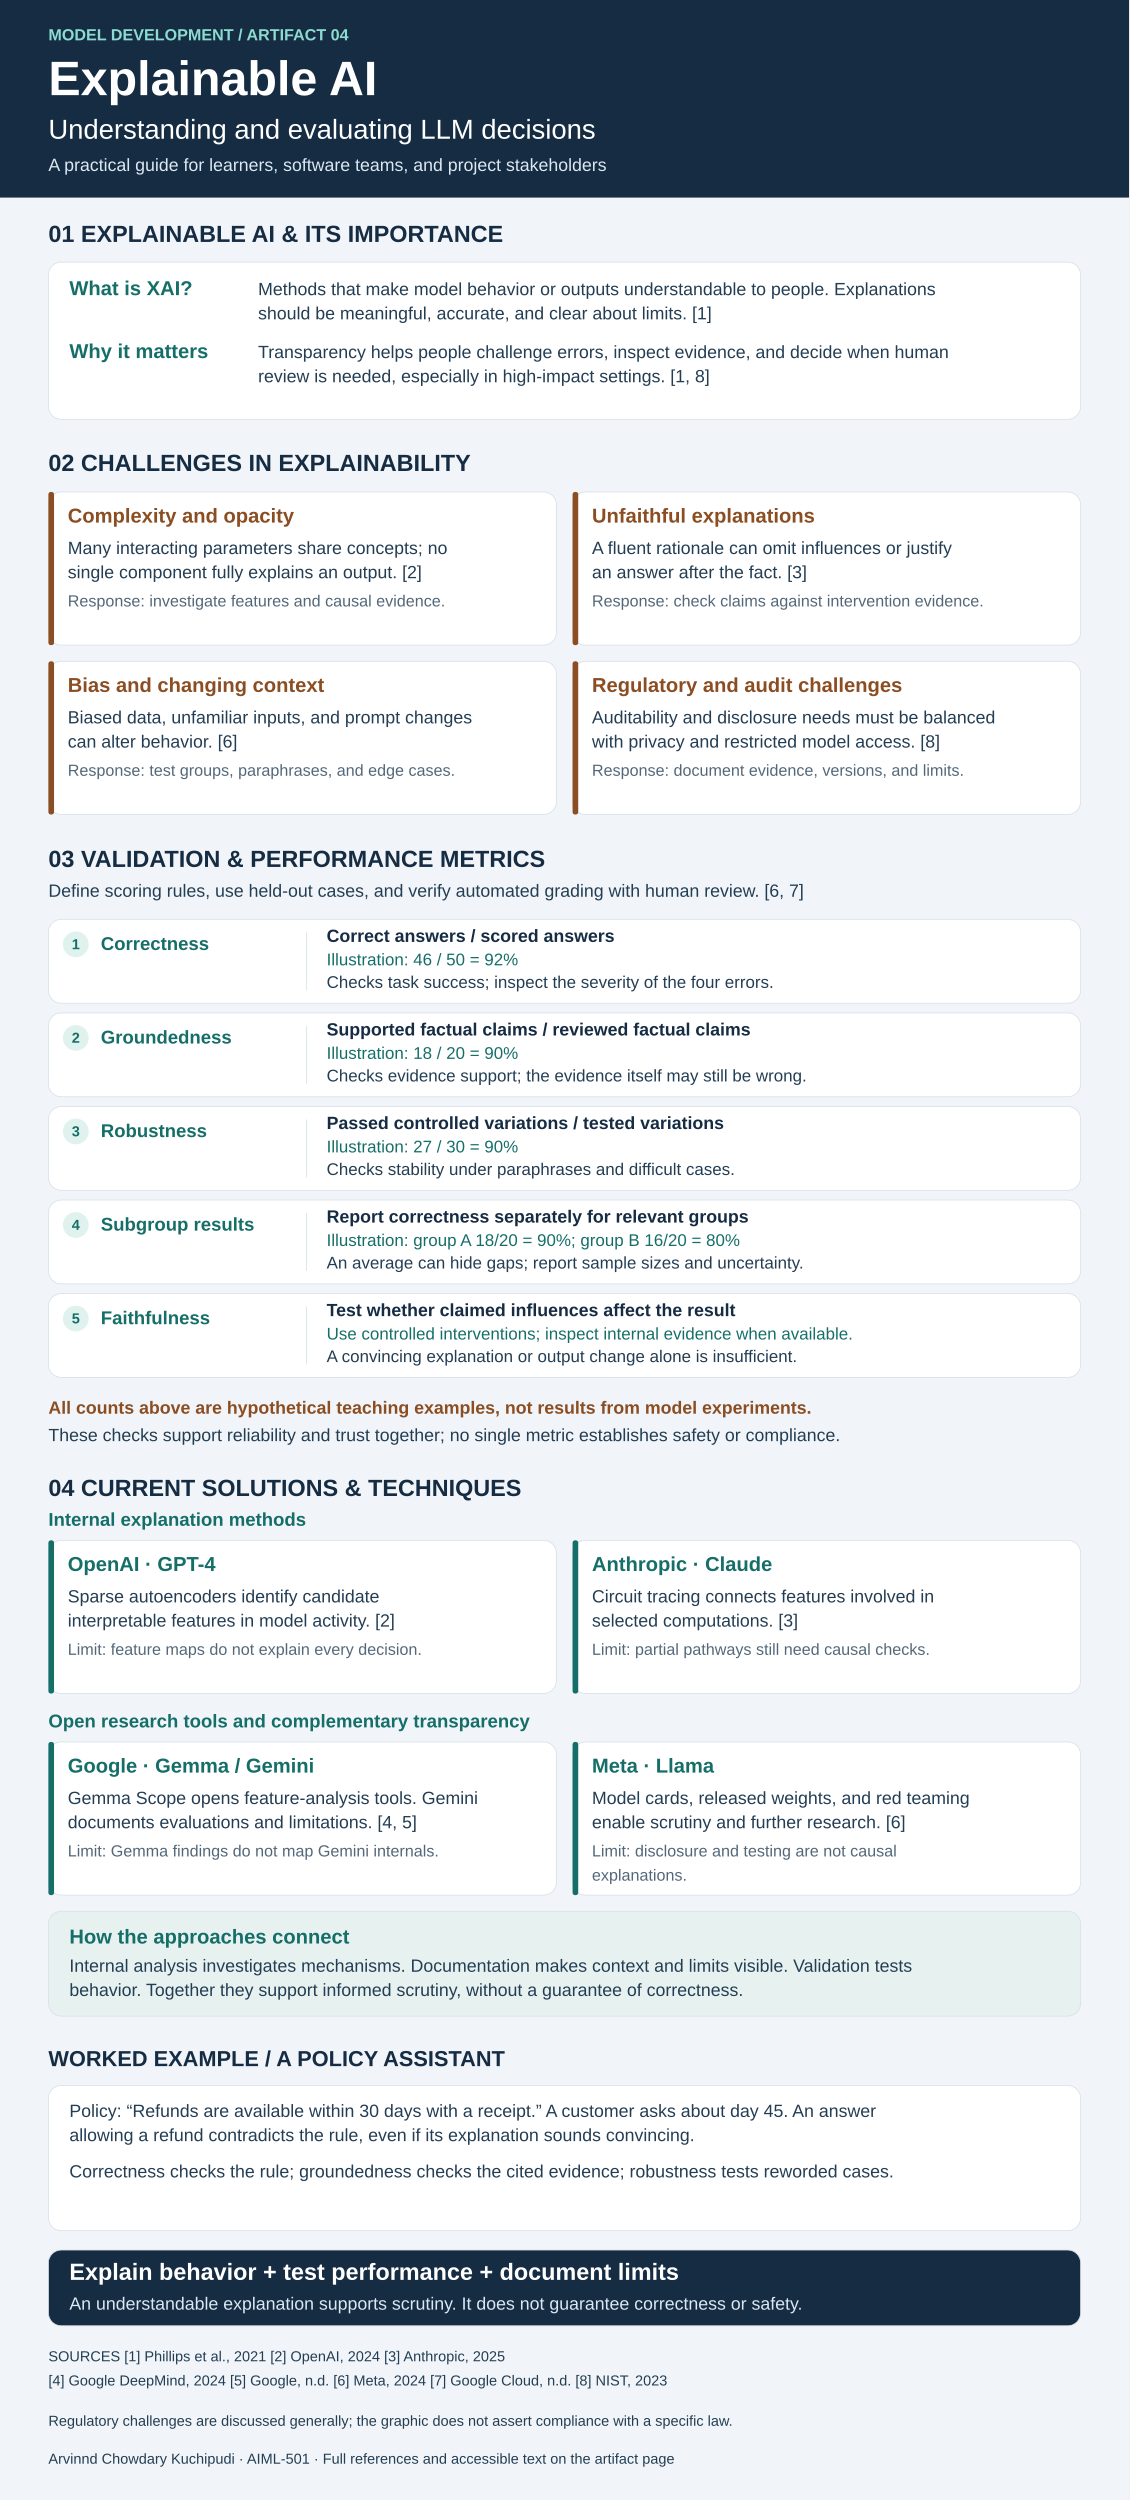
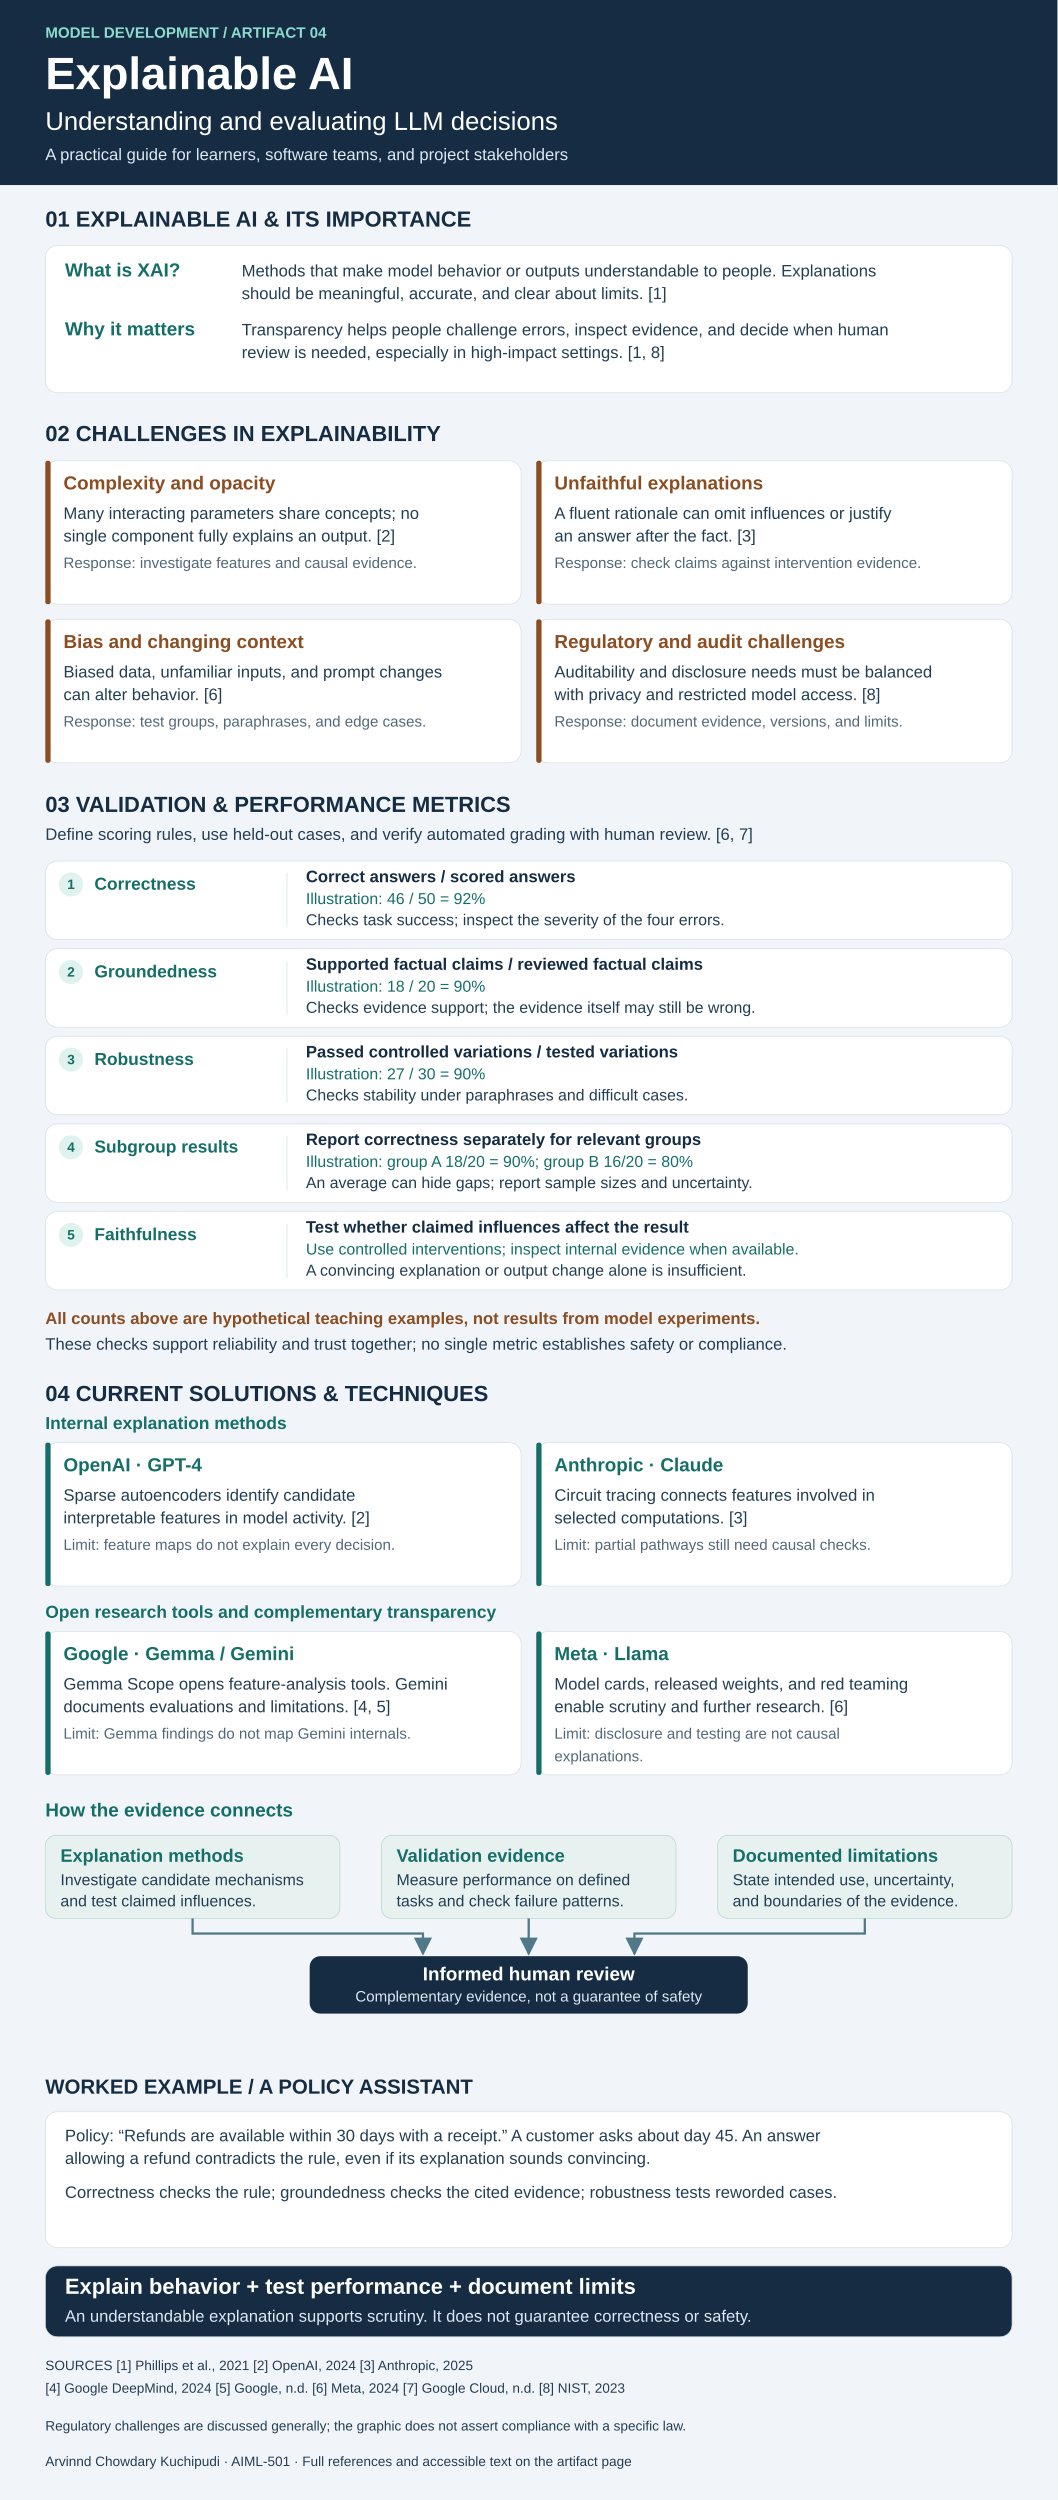
- <svg xmlns="http://www.w3.org/2000/svg" width="1400" height="3100" viewBox="0 0 1400 3100" role="img" aria-labelledby="title desc">
-   <rect width="1400" height="3100" fill="#f1f5f9" />
+ <svg xmlns="http://www.w3.org/2000/svg" width="1400" height="3310" viewBox="0 0 1400 3310" role="img" aria-labelledby="title desc">
+   <rect width="1400" height="3310" fill="#f1f5f9" />
  <rect width="1400" height="245" fill="#152c43" />
  <text x="60" y="50" font-family="Arial,sans-serif" font-size="20" fill="#8cdbd0" font-weight="700">MODEL DEVELOPMENT / ARTIFACT 04</text>
  <text x="60" y="118" font-family="Arial,sans-serif" font-size="60" fill="#ffffff" font-weight="700">Explainable AI</text>
  <text x="60" y="172" font-family="Arial,sans-serif" font-size="34" fill="#ffffff" font-weight="400">Understanding and evaluating LLM decisions</text>
  <text x="60" y="212" font-family="Arial,sans-serif" font-size="22" fill="#dce8f3" font-weight="400">A practical guide for learners, software teams, and project stakeholders</text>
  <text x="60" y="300" font-family="Arial,sans-serif" font-size="29" fill="#152c43" font-weight="700">01  EXPLAINABLE AI &amp; ITS IMPORTANCE</text>
  <rect x="60" y="325" width="1280" height="195" rx="16" fill="#ffffff" stroke="#d7e0e8" />
  <text x="86" y="366" font-family="Arial,sans-serif" font-size="25" fill="#156e68" font-weight="700">What is XAI?</text>
  <text x="320" y="366" font-family="Arial,sans-serif" font-size="22" fill="#233d53" font-weight="400">Methods that make model behavior or outputs understandable to people. Explanations</text>
  <text x="320" y="396" font-family="Arial,sans-serif" font-size="22" fill="#233d53" font-weight="400">should be meaningful, accurate, and clear about limits. [1]</text>
  <text x="86" y="444" font-family="Arial,sans-serif" font-size="25" fill="#156e68" font-weight="700">Why it matters</text>
  <text x="320" y="444" font-family="Arial,sans-serif" font-size="22" fill="#233d53" font-weight="400">Transparency helps people challenge errors, inspect evidence, and decide when human</text>
  <text x="320" y="474" font-family="Arial,sans-serif" font-size="22" fill="#233d53" font-weight="400">review is needed, especially in high-impact settings. [1, 8]</text>
  <text x="60" y="584" font-family="Arial,sans-serif" font-size="29" fill="#152c43" font-weight="700">02  CHALLENGES IN EXPLAINABILITY</text>
  <rect x="60" y="610" width="630" height="190" rx="16" fill="#ffffff" stroke="#d7e0e8" />
  <rect x="60" y="610" width="7" height="190" rx="3" fill="#8b4d22" />
  <text x="84" y="648" font-family="Arial,sans-serif" font-size="25" fill="#8b4d22" font-weight="700">Complexity and opacity</text>
  <text x="84" y="687" font-family="Arial,sans-serif" font-size="22" fill="#233d53" font-weight="400">Many interacting parameters share concepts; no</text>
  <text x="84" y="717" font-family="Arial,sans-serif" font-size="22" fill="#233d53" font-weight="400">single component fully explains an output. [2]</text>
  <text x="84" y="752" font-family="Arial,sans-serif" font-size="20" fill="#536779" font-weight="400">Response: investigate features and causal evidence.</text>
  <rect x="710" y="610" width="630" height="190" rx="16" fill="#ffffff" stroke="#d7e0e8" />
  <rect x="710" y="610" width="7" height="190" rx="3" fill="#8b4d22" />
  <text x="734" y="648" font-family="Arial,sans-serif" font-size="25" fill="#8b4d22" font-weight="700">Unfaithful explanations</text>
  <text x="734" y="687" font-family="Arial,sans-serif" font-size="22" fill="#233d53" font-weight="400">A fluent rationale can omit influences or justify</text>
  <text x="734" y="717" font-family="Arial,sans-serif" font-size="22" fill="#233d53" font-weight="400">an answer after the fact. [3]</text>
  <text x="734" y="752" font-family="Arial,sans-serif" font-size="20" fill="#536779" font-weight="400">Response: check claims against intervention evidence.</text>
  <rect x="60" y="820" width="630" height="190" rx="16" fill="#ffffff" stroke="#d7e0e8" />
  <rect x="60" y="820" width="7" height="190" rx="3" fill="#8b4d22" />
  <text x="84" y="858" font-family="Arial,sans-serif" font-size="25" fill="#8b4d22" font-weight="700">Bias and changing context</text>
  <text x="84" y="897" font-family="Arial,sans-serif" font-size="22" fill="#233d53" font-weight="400">Biased data, unfamiliar inputs, and prompt changes</text>
  <text x="84" y="927" font-family="Arial,sans-serif" font-size="22" fill="#233d53" font-weight="400">can alter behavior. [6]</text>
  <text x="84" y="962" font-family="Arial,sans-serif" font-size="20" fill="#536779" font-weight="400">Response: test groups, paraphrases, and edge cases.</text>
  <rect x="710" y="820" width="630" height="190" rx="16" fill="#ffffff" stroke="#d7e0e8" />
  <rect x="710" y="820" width="7" height="190" rx="3" fill="#8b4d22" />
  <text x="734" y="858" font-family="Arial,sans-serif" font-size="25" fill="#8b4d22" font-weight="700">Regulatory and audit challenges</text>
  <text x="734" y="897" font-family="Arial,sans-serif" font-size="22" fill="#233d53" font-weight="400">Auditability and disclosure needs must be balanced</text>
  <text x="734" y="927" font-family="Arial,sans-serif" font-size="22" fill="#233d53" font-weight="400">with privacy and restricted model access. [8]</text>
  <text x="734" y="962" font-family="Arial,sans-serif" font-size="20" fill="#536779" font-weight="400">Response: document evidence, versions, and limits.</text>
  <text x="60" y="1075" font-family="Arial,sans-serif" font-size="29" fill="#152c43" font-weight="700">03  VALIDATION &amp; PERFORMANCE METRICS</text>
  <text x="60" y="1112" font-family="Arial,sans-serif" font-size="22" fill="#233d53" font-weight="400">Define scoring rules, use held-out cases, and verify automated grading with human review. [6, 7]</text>
  <rect x="60" y="1140" width="1280" height="104" rx="16" fill="#ffffff" stroke="#d7e0e8" />
  <circle cx="94" cy="1171" r="16" fill="#e0f2ee" />
  <text x="89" y="1177" font-family="Arial,sans-serif" font-size="18" fill="#156e68" font-weight="700">1</text>
  <text x="125" y="1178" font-family="Arial,sans-serif" font-size="23" fill="#156e68" font-weight="700">Correctness</text>
  <path d="M380 1156V1228" stroke="#d5e3e8" />
  <text x="405" y="1168" font-family="Arial,sans-serif" font-size="22" fill="#152c43" font-weight="700">Correct answers / scored answers</text>
  <text x="405" y="1197" font-family="Arial,sans-serif" font-size="21" fill="#156e68" font-weight="400">Illustration: 46 / 50 = 92%</text>
  <text x="405" y="1225" font-family="Arial,sans-serif" font-size="21" fill="#233d53" font-weight="400">Checks task success; inspect the severity of the four errors.</text>
  <rect x="60" y="1256" width="1280" height="104" rx="16" fill="#ffffff" stroke="#d7e0e8" />
  <circle cx="94" cy="1287" r="16" fill="#e0f2ee" />
  <text x="89" y="1293" font-family="Arial,sans-serif" font-size="18" fill="#156e68" font-weight="700">2</text>
  <text x="125" y="1294" font-family="Arial,sans-serif" font-size="23" fill="#156e68" font-weight="700">Groundedness</text>
  <path d="M380 1272V1344" stroke="#d5e3e8" />
  <text x="405" y="1284" font-family="Arial,sans-serif" font-size="22" fill="#152c43" font-weight="700">Supported factual claims / reviewed factual claims</text>
  <text x="405" y="1313" font-family="Arial,sans-serif" font-size="21" fill="#156e68" font-weight="400">Illustration: 18 / 20 = 90%</text>
  <text x="405" y="1341" font-family="Arial,sans-serif" font-size="21" fill="#233d53" font-weight="400">Checks evidence support; the evidence itself may still be wrong.</text>
  <rect x="60" y="1372" width="1280" height="104" rx="16" fill="#ffffff" stroke="#d7e0e8" />
  <circle cx="94" cy="1403" r="16" fill="#e0f2ee" />
  <text x="89" y="1409" font-family="Arial,sans-serif" font-size="18" fill="#156e68" font-weight="700">3</text>
  <text x="125" y="1410" font-family="Arial,sans-serif" font-size="23" fill="#156e68" font-weight="700">Robustness</text>
  <path d="M380 1388V1460" stroke="#d5e3e8" />
  <text x="405" y="1400" font-family="Arial,sans-serif" font-size="22" fill="#152c43" font-weight="700">Passed controlled variations / tested variations</text>
  <text x="405" y="1429" font-family="Arial,sans-serif" font-size="21" fill="#156e68" font-weight="400">Illustration: 27 / 30 = 90%</text>
  <text x="405" y="1457" font-family="Arial,sans-serif" font-size="21" fill="#233d53" font-weight="400">Checks stability under paraphrases and difficult cases.</text>
  <rect x="60" y="1488" width="1280" height="104" rx="16" fill="#ffffff" stroke="#d7e0e8" />
  <circle cx="94" cy="1519" r="16" fill="#e0f2ee" />
  <text x="89" y="1525" font-family="Arial,sans-serif" font-size="18" fill="#156e68" font-weight="700">4</text>
  <text x="125" y="1526" font-family="Arial,sans-serif" font-size="23" fill="#156e68" font-weight="700">Subgroup results</text>
  <path d="M380 1504V1576" stroke="#d5e3e8" />
  <text x="405" y="1516" font-family="Arial,sans-serif" font-size="22" fill="#152c43" font-weight="700">Report correctness separately for relevant groups</text>
  <text x="405" y="1545" font-family="Arial,sans-serif" font-size="21" fill="#156e68" font-weight="400">Illustration: group A 18/20 = 90%; group B 16/20 = 80%</text>
  <text x="405" y="1573" font-family="Arial,sans-serif" font-size="21" fill="#233d53" font-weight="400">An average can hide gaps; report sample sizes and uncertainty.</text>
  <rect x="60" y="1604" width="1280" height="104" rx="16" fill="#ffffff" stroke="#d7e0e8" />
  <circle cx="94" cy="1635" r="16" fill="#e0f2ee" />
  <text x="89" y="1641" font-family="Arial,sans-serif" font-size="18" fill="#156e68" font-weight="700">5</text>
  <text x="125" y="1642" font-family="Arial,sans-serif" font-size="23" fill="#156e68" font-weight="700">Faithfulness</text>
  <path d="M380 1620V1692" stroke="#d5e3e8" />
  <text x="405" y="1632" font-family="Arial,sans-serif" font-size="22" fill="#152c43" font-weight="700">Test whether claimed influences affect the result</text>
  <text x="405" y="1661" font-family="Arial,sans-serif" font-size="21" fill="#156e68" font-weight="400">Use controlled interventions; inspect internal evidence when available.</text>
  <text x="405" y="1689" font-family="Arial,sans-serif" font-size="21" fill="#233d53" font-weight="400">A convincing explanation or output change alone is insufficient.</text>
  <text x="60" y="1753" font-family="Arial,sans-serif" font-size="22" fill="#8b4d22" font-weight="700">All counts above are hypothetical teaching examples, not results from model experiments.</text>
  <text x="60" y="1787" font-family="Arial,sans-serif" font-size="22" fill="#233d53" font-weight="400">These checks support reliability and trust together; no single metric establishes safety or compliance.</text>
  <text x="60" y="1855" font-family="Arial,sans-serif" font-size="29" fill="#152c43" font-weight="700">04  CURRENT SOLUTIONS &amp; TECHNIQUES</text>
  <text x="60" y="1892" font-family="Arial,sans-serif" font-size="23" fill="#156e68" font-weight="700">Internal explanation methods</text>
  <rect x="60" y="1910" width="630" height="190" rx="16" fill="#ffffff" stroke="#d7e0e8" />
  <rect x="60" y="1910" width="7" height="190" rx="3" fill="#156e68" />
  <text x="84" y="1948" font-family="Arial,sans-serif" font-size="25" fill="#156e68" font-weight="700">OpenAI · GPT-4</text>
  <text x="84" y="1987" font-family="Arial,sans-serif" font-size="22" fill="#233d53" font-weight="400">Sparse autoencoders identify candidate</text>
  <text x="84" y="2017" font-family="Arial,sans-serif" font-size="22" fill="#233d53" font-weight="400">interpretable features in model activity. [2]</text>
  <text x="84" y="2052" font-family="Arial,sans-serif" font-size="20" fill="#536779" font-weight="400">Limit: feature maps do not explain every decision.</text>
  <rect x="710" y="1910" width="630" height="190" rx="16" fill="#ffffff" stroke="#d7e0e8" />
  <rect x="710" y="1910" width="7" height="190" rx="3" fill="#156e68" />
  <text x="734" y="1948" font-family="Arial,sans-serif" font-size="25" fill="#156e68" font-weight="700">Anthropic · Claude</text>
  <text x="734" y="1987" font-family="Arial,sans-serif" font-size="22" fill="#233d53" font-weight="400">Circuit tracing connects features involved in</text>
  <text x="734" y="2017" font-family="Arial,sans-serif" font-size="22" fill="#233d53" font-weight="400">selected computations. [3]</text>
  <text x="734" y="2052" font-family="Arial,sans-serif" font-size="20" fill="#536779" font-weight="400">Limit: partial pathways still need causal checks.</text>
  <text x="60" y="2142" font-family="Arial,sans-serif" font-size="23" fill="#156e68" font-weight="700">Open research tools and complementary transparency</text>
  <rect x="60" y="2160" width="630" height="190" rx="16" fill="#ffffff" stroke="#d7e0e8" />
  <rect x="60" y="2160" width="7" height="190" rx="3" fill="#156e68" />
  <text x="84" y="2198" font-family="Arial,sans-serif" font-size="25" fill="#156e68" font-weight="700">Google · Gemma / Gemini</text>
  <text x="84" y="2237" font-family="Arial,sans-serif" font-size="22" fill="#233d53" font-weight="400">Gemma Scope opens feature-analysis tools. Gemini</text>
  <text x="84" y="2267" font-family="Arial,sans-serif" font-size="22" fill="#233d53" font-weight="400">documents evaluations and limitations. [4, 5]</text>
  <text x="84" y="2302" font-family="Arial,sans-serif" font-size="20" fill="#536779" font-weight="400">Limit: Gemma findings do not map Gemini internals.</text>
  <rect x="710" y="2160" width="630" height="190" rx="16" fill="#ffffff" stroke="#d7e0e8" />
  <rect x="710" y="2160" width="7" height="190" rx="3" fill="#156e68" />
  <text x="734" y="2198" font-family="Arial,sans-serif" font-size="25" fill="#156e68" font-weight="700">Meta · Llama</text>
  <text x="734" y="2237" font-family="Arial,sans-serif" font-size="22" fill="#233d53" font-weight="400">Model cards, released weights, and red teaming</text>
  <text x="734" y="2267" font-family="Arial,sans-serif" font-size="22" fill="#233d53" font-weight="400">enable scrutiny and further research. [6]</text>
  <text x="734" y="2302" font-family="Arial,sans-serif" font-size="20" fill="#536779" font-weight="400">Limit: disclosure and testing are not causal</text>
  <text x="734" y="2332" font-family="Arial,sans-serif" font-size="20" fill="#536779" font-weight="400">explanations.</text>
-   <rect x="60" y="2370" width="1280" height="130" rx="16" fill="#e7f2f0" stroke="#d7e0e8" />
-   <text x="86" y="2410" font-family="Arial,sans-serif" font-size="25" fill="#156e68" font-weight="700">How the approaches connect</text>
-   <text x="86" y="2445" font-family="Arial,sans-serif" font-size="22" fill="#233d53" font-weight="400">Internal analysis investigates mechanisms. Documentation makes context and limits visible. Validation tests</text>
-   <text x="86" y="2475" font-family="Arial,sans-serif" font-size="22" fill="#233d53" font-weight="400">behavior. Together they support informed scrutiny, without a guarantee of correctness.</text>
-   <text x="60" y="2562" font-family="Arial,sans-serif" font-size="27" fill="#152c43" font-weight="700">WORKED EXAMPLE  /  A POLICY ASSISTANT</text>
-   <rect x="60" y="2586" width="1280" height="180" rx="16" fill="#ffffff" stroke="#d7e0e8" />
-   <text x="86" y="2625" font-family="Arial,sans-serif" font-size="22" fill="#233d53" font-weight="400">Policy: “Refunds are available within 30 days with a receipt.” A customer asks about day 45. An answer</text>
-   <text x="86" y="2655" font-family="Arial,sans-serif" font-size="22" fill="#233d53" font-weight="400">allowing a refund contradicts the rule, even if its explanation sounds convincing.</text>
-   <text x="86" y="2700" font-family="Arial,sans-serif" font-size="22" fill="#233d53" font-weight="400">Correctness checks the rule; groundedness checks the cited evidence; robustness tests reworded cases.</text>
-   <rect x="60" y="2790" width="1280" height="94" rx="16" fill="#152c43" stroke="#d7e0e8" />
-   <text x="86" y="2827" font-family="Arial,sans-serif" font-size="29" fill="#ffffff" font-weight="700">Explain behavior + test performance + document limits</text>
-   <text x="86" y="2864" font-family="Arial,sans-serif" font-size="22" fill="#dce8f3" font-weight="400">An understandable explanation supports scrutiny. It does not guarantee correctness or safety.</text>
-   <text x="60" y="2928" font-family="Arial,sans-serif" font-size="18" fill="#233d53" font-weight="400">SOURCES  [1] Phillips et al., 2021  [2] OpenAI, 2024  [3] Anthropic, 2025</text>
-   <text x="60" y="2958" font-family="Arial,sans-serif" font-size="18" fill="#233d53" font-weight="400">[4] Google DeepMind, 2024  [5] Google, n.d.  [6] Meta, 2024  [7] Google Cloud, n.d.  [8] NIST, 2023</text>
-   <text x="60" y="3008" font-family="Arial,sans-serif" font-size="18" fill="#233d53" font-weight="400">Regulatory challenges are discussed generally; the graphic does not assert compliance with a specific law.</text>
-   <text x="60" y="3055" font-family="Arial,sans-serif" font-size="18" fill="#233d53" font-weight="400">Arvinnd Chowdary Kuchipudi · AIML-501 · Full references and accessible text on the artifact page</text>
+   <g aria-label="Three complementary sources of evidence support informed human review">
+     <text x="60" y="2405" font-family="Arial,sans-serif" font-size="25" fill="#156e68" font-weight="700">How the evidence connects</text>
+     <rect x="60" y="2430" width="390" height="110" rx="14" fill="#e7f2f0" stroke="#b9d6d0" />
+     <text x="80" y="2465" font-family="Arial,sans-serif" font-size="24" font-weight="700" fill="#156e68">Explanation methods</text>
+     <text x="80" y="2496" font-family="Arial,sans-serif" font-size="21" fill="#233d53">Investigate candidate mechanisms</text>
+     <text x="80" y="2524" font-family="Arial,sans-serif" font-size="21" fill="#233d53">and test claimed influences.</text>
+     <rect x="505" y="2430" width="390" height="110" rx="14" fill="#e7f2f0" stroke="#b9d6d0" />
+     <text x="525" y="2465" font-family="Arial,sans-serif" font-size="24" font-weight="700" fill="#156e68">Validation evidence</text>
+     <text x="525" y="2496" font-family="Arial,sans-serif" font-size="21" fill="#233d53">Measure performance on defined</text>
+     <text x="525" y="2524" font-family="Arial,sans-serif" font-size="21" fill="#233d53">tasks and check failure patterns.</text>
+     <rect x="950" y="2430" width="390" height="110" rx="14" fill="#e7f2f0" stroke="#b9d6d0" />
+     <text x="970" y="2465" font-family="Arial,sans-serif" font-size="24" font-weight="700" fill="#156e68">Documented limitations</text>
+     <text x="970" y="2496" font-family="Arial,sans-serif" font-size="21" fill="#233d53">State intended use, uncertainty,</text>
+     <text x="970" y="2524" font-family="Arial,sans-serif" font-size="21" fill="#233d53">and boundaries of the evidence.</text>
+     <defs>
+       <marker id="evidence-arrow" viewBox="0 0 10 10" refX="9" refY="5" markerWidth="8" markerHeight="8" orient="auto-start-reverse">
+         <path d="M0 0L10 5L0 10z" fill="#507888" />
+       </marker>
+     </defs>
+     <g fill="none" stroke="#507888" stroke-width="3" marker-end="url(#evidence-arrow)">
+       <path d="M255 2540V2560H560V2587" />
+       <path d="M700 2540V2587" />
+       <path d="M1145 2540V2560H840V2587" />
+     </g>
+     <rect x="410" y="2590" width="580" height="76" rx="14" fill="#152c43" />
+     <text x="700" y="2622" text-anchor="middle" font-family="Arial,sans-serif" font-size="25" font-weight="700" fill="white">Informed human review</text>
+     <text x="700" y="2650" text-anchor="middle" font-family="Arial,sans-serif" font-size="20" fill="#dce8f3">Complementary evidence, not a guarantee of safety</text>
+   </g>
+   <text x="60" y="2772" font-family="Arial,sans-serif" font-size="27" fill="#152c43" font-weight="700">WORKED EXAMPLE  /  A POLICY ASSISTANT</text>
+   <rect x="60" y="2796" width="1280" height="180" rx="16" fill="#ffffff" stroke="#d7e0e8" />
+   <text x="86" y="2835" font-family="Arial,sans-serif" font-size="22" fill="#233d53" font-weight="400">Policy: “Refunds are available within 30 days with a receipt.” A customer asks about day 45. An answer</text>
+   <text x="86" y="2865" font-family="Arial,sans-serif" font-size="22" fill="#233d53" font-weight="400">allowing a refund contradicts the rule, even if its explanation sounds convincing.</text>
+   <text x="86" y="2910" font-family="Arial,sans-serif" font-size="22" fill="#233d53" font-weight="400">Correctness checks the rule; groundedness checks the cited evidence; robustness tests reworded cases.</text>
+   <rect x="60" y="3000" width="1280" height="94" rx="16" fill="#152c43" stroke="#d7e0e8" />
+   <text x="86" y="3037" font-family="Arial,sans-serif" font-size="29" fill="#ffffff" font-weight="700">Explain behavior + test performance + document limits</text>
+   <text x="86" y="3074" font-family="Arial,sans-serif" font-size="22" fill="#dce8f3" font-weight="400">An understandable explanation supports scrutiny. It does not guarantee correctness or safety.</text>
+   <text x="60" y="3138" font-family="Arial,sans-serif" font-size="18" fill="#233d53" font-weight="400">SOURCES  [1] Phillips et al., 2021  [2] OpenAI, 2024  [3] Anthropic, 2025</text>
+   <text x="60" y="3168" font-family="Arial,sans-serif" font-size="18" fill="#233d53" font-weight="400">[4] Google DeepMind, 2024  [5] Google, n.d.  [6] Meta, 2024  [7] Google Cloud, n.d.  [8] NIST, 2023</text>
+   <text x="60" y="3218" font-family="Arial,sans-serif" font-size="18" fill="#233d53" font-weight="400">Regulatory challenges are discussed generally; the graphic does not assert compliance with a specific law.</text>
+   <text x="60" y="3265" font-family="Arial,sans-serif" font-size="18" fill="#233d53" font-weight="400">Arvinnd Chowdary Kuchipudi · AIML-501 · Full references and accessible text on the artifact page</text>
</svg>
